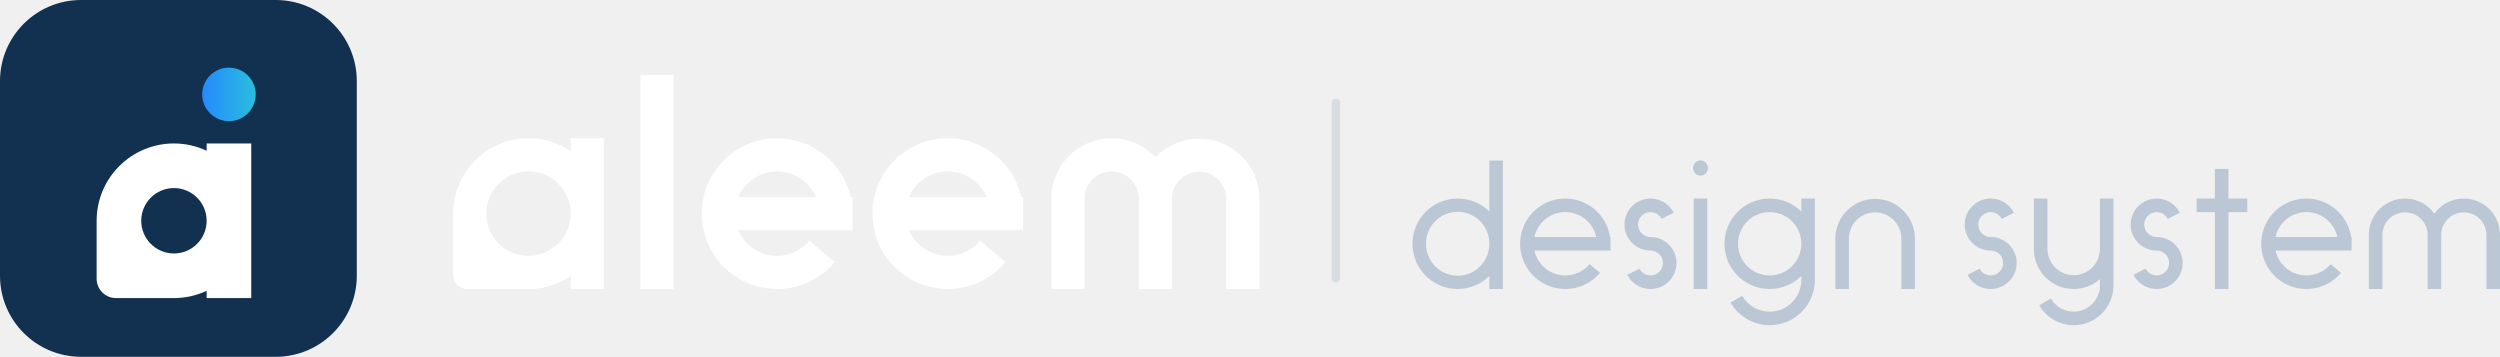
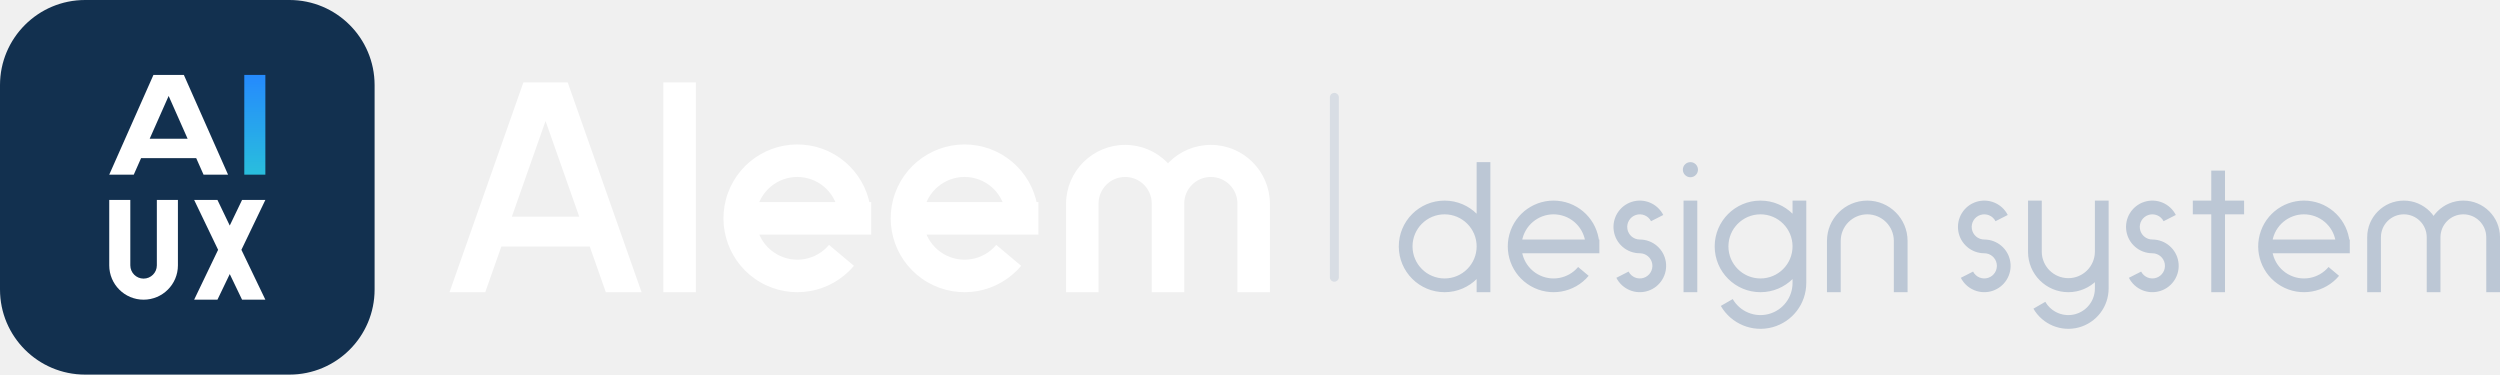
- <svg xmlns="http://www.w3.org/2000/svg" width="840.816" height="120" viewBox="0 0 840.816 120" role="img" aria-label="Aleem Design System">
+ <svg xmlns="http://www.w3.org/2000/svg" width="800.854" height="120" viewBox="0 0 800.854 120" role="img" aria-label="Aleem Design System">
  <defs>
-     <linearGradient id="aleem-spark" x1="0" y1="0" x2="1" y2="0">
+     <linearGradient id="aleem-signal" x1="0" y1="0" x2="0" y2="1">
      <stop stop-color="#258AFD" />
      <stop offset="1" stop-color="#29BEDD" />
    </linearGradient>
  </defs>
  <path d="M27.27 0H92.73A27.27 27.27 0 0 1 120 27.27V92.73A27.27 27.27 0 0 1 92.73 120H27.27A27.27 27.27 0 0 1 0 92.73V27.27A27.27 27.27 0 0 1 27.27 0Z" fill="#12304F" />
-   <path d="M58.5 48.25A26 26 0 0 1 69.5 50.692V48.25H84.5V100.25H69.5V97.808A26 26 0 0 1 58.5 100.25H39A6.5 6.5 0 0 1 32.5 93.75V74.25A26 26 0 0 1 58.5 48.25ZM47.5 74.25A11 11 0 1 0 69.5 74.25A11 11 0 1 0 47.5 74.25Z" fill="#FFFFFF" />
-   <circle cx="77" cy="31.75" r="9" fill="url(#aleem-spark)" />
-   <path d="M177.752 46.496A25.352 25.352 0 0 1 203.104 71.848A25.352 25.352 0 0 1 177.752 97.2L157.085 97.2A4.685 4.685 0 0 1 152.4 92.515L152.4 71.848A25.352 25.352 0 0 1 177.752 46.496ZM163.555 71.848A14.197 14.197 0 1 0 191.949 71.848A14.197 14.197 0 1 0 163.555 71.848ZM191.949 46.496H203.104V97.2H191.949ZM215.375 25.2H226.53V97.2H215.375ZM280.784 88.144A25.352 25.352 0 1 1 286.715 71.848L275.561 71.848A14.197 14.197 0 1 0 272.239 80.974L280.784 88.144ZM241.589 66.27H286.715V77.425H241.589ZM338.181 88.144A25.352 25.352 0 1 1 344.113 71.848L332.958 71.848A14.197 14.197 0 1 0 329.636 80.974L338.181 88.144ZM298.986 66.27H344.113V77.425H298.986ZM353.594 66.777H364.749V97.2H353.594ZM353.594 66.777A20.282 20.282 0 0 1 394.158 66.777H383.003A9.127 9.127 0 0 0 364.749 66.777ZM383.003 66.777H394.158V97.2H383.003ZM383.003 66.777A20.282 20.282 0 0 1 423.566 66.777H412.411A9.127 9.127 0 0 0 394.158 66.777ZM412.411 66.777H423.566V97.2H412.411Z" fill="#FFFFFF" />
-   <rect x="447.866" y="33.12" width="2.88" height="61.92" rx="1.44" fill="#BCC7D5" fill-opacity="0.45" />
-   <path d="M475.046 81.989A15.211 15.211 0 1 1 505.469 81.989A15.211 15.211 0 1 1 475.046 81.989ZM479.61 81.989A10.648 10.648 0 1 0 500.905 81.989A10.648 10.648 0 1 0 479.61 81.989ZM500.905 54H505.469V97.2H500.905ZM538.113 91.766A15.211 15.211 0 1 1 541.672 81.989L537.108 81.989A10.648 10.648 0 1 0 534.617 88.833L538.113 91.766ZM513.531 79.707H541.672V84.27H513.531ZM555.103 84.27A8.746 8.746 0 1 1 562.896 71.553L558.83 73.625A4.183 4.183 0 1 0 555.103 79.707L555.103 84.27ZM555.103 79.707A8.746 8.746 0 1 1 547.31 92.424L551.376 90.352A4.183 4.183 0 1 0 555.103 84.27L555.103 79.707ZM569.63 66.777H574.193V97.2H569.63ZM569.402 56.51A2.51 2.51 0 1 1 574.421 56.51A2.51 2.51 0 1 1 569.402 56.51ZM579.974 81.989A15.211 15.211 0 1 1 610.396 81.989A15.211 15.211 0 1 1 579.974 81.989ZM584.537 81.989A10.648 10.648 0 1 0 605.833 81.989A10.648 10.648 0 1 0 584.537 81.989ZM605.833 66.777H610.396V94.158H605.833ZM610.396 94.158A15.211 15.211 0 0 1 582.012 101.763L585.963 99.482A10.648 10.648 0 0 0 605.833 94.158L610.396 94.158ZM617.272 80.163H621.835V97.2H617.272ZM617.272 80.163A13.386 13.386 0 0 1 644.043 80.163H639.48A8.823 8.823 0 0 0 621.835 80.163ZM639.48 80.163H644.043V97.2H639.48ZM669.522 84.27A8.746 8.746 0 1 1 677.315 71.553L673.249 73.625A4.183 4.183 0 1 0 669.522 79.707L669.522 84.27ZM669.522 79.707A8.746 8.746 0 1 1 661.729 92.424L665.795 90.352A4.183 4.183 0 1 0 669.522 84.27L669.522 79.707ZM684.049 66.777H688.612V83.814H684.049ZM710.821 83.814A13.386 13.386 0 0 1 684.049 83.814H688.612A8.823 8.823 0 0 0 706.257 83.814ZM706.257 66.777H710.821V95.983H706.257ZM710.821 95.983A13.386 13.386 0 0 1 685.842 102.676L689.794 100.394A8.823 8.823 0 0 0 706.257 95.983L710.821 95.983ZM725.348 84.27A8.746 8.746 0 1 1 733.141 71.553L729.075 73.625A4.183 4.183 0 1 0 725.348 79.707L725.348 84.27ZM725.348 79.707A8.746 8.746 0 1 1 717.555 92.424L721.621 90.352A4.183 4.183 0 1 0 725.348 84.27L725.348 79.707ZM744.912 56.811H749.476V97.2H744.912ZM738.779 66.777H755.816V71.341H738.779ZM787.365 91.766A15.211 15.211 0 1 1 790.923 81.989L786.36 81.989A10.648 10.648 0 1 0 783.869 88.833L787.365 91.766ZM762.783 79.707H790.923V84.27H762.783ZM796.704 78.946H801.267V97.2H796.704ZM796.704 78.946A12.169 12.169 0 0 1 821.042 78.946H816.478A7.606 7.606 0 0 0 801.267 78.946ZM816.478 78.946H821.042V97.2H816.478ZM816.478 78.946A12.169 12.169 0 0 1 840.816 78.946H836.253A7.606 7.606 0 0 0 821.042 78.946ZM836.253 78.946H840.816V97.2H836.253Z" fill="#BCC7D5" />
+   <path d="M49.154 24H57.01L42.851 55.95H34.994ZM51.039 24H58.896L73.055 55.95H65.199ZM43.368 44.448H64.682V50.658H43.368ZM34.994 64.05H41.744V85H34.994ZM56.994 85A11 11 0 0 1 34.994 85H41.744A4.25 4.25 0 0 0 50.244 85ZM50.244 64.05H56.994V85H50.244ZM77.541 64.05H85.006L69.659 96H62.194ZM62.194 64.05H69.659L85.006 96H77.541Z" fill="#FFFFFF" />
+   <path d="M78.256 24H85.006V55.95H78.256Z" fill="url(#aleem-signal)" />
+   <path d="M167.661 26.4H179.112L155.45 93.6H144ZM170.41 26.4H181.86L205.521 93.6H194.071ZM157.535 69.408H191.986V78.986H157.535ZM212.497 26.4H222.908V93.6H212.497ZM273.546 85.147A23.662 23.662 0 1 1 279.081 69.938L268.67 69.938A13.251 13.251 0 1 0 265.57 78.455L273.546 85.147ZM236.963 64.732H279.081V75.144H236.963ZM327.116 85.147A23.662 23.662 0 1 1 332.652 69.938L322.241 69.938A13.251 13.251 0 1 0 319.141 78.455L327.116 85.147ZM290.534 64.732H332.652V75.144H290.534ZM341.502 65.206H351.913V93.6H341.502ZM341.502 65.206A18.93 18.93 0 0 1 379.361 65.206H368.95A8.518 8.518 0 0 0 351.913 65.206ZM368.95 65.206H379.361V93.6H368.95ZM368.95 65.206A18.93 18.93 0 0 1 406.809 65.206H396.398A8.518 8.518 0 0 0 379.361 65.206ZM396.398 65.206H406.809V93.6H396.398Z" fill="#FFFFFF" />
+   <rect x="426.009" y="29.76" width="2.88" height="60.48" rx="1.44" fill="#BCC7D5" fill-opacity="0.45" />
+   <path d="M448.089 78.93A14.67 14.67 0 1 1 477.43 78.93A14.67 14.67 0 1 1 448.089 78.93ZM452.49 78.93A10.269 10.269 0 1 0 473.029 78.93A10.269 10.269 0 1 0 452.49 78.93ZM473.029 51.936H477.43V93.6H473.029ZM508.913 88.359A14.67 14.67 0 1 1 512.345 78.93L507.944 78.93A10.269 10.269 0 1 0 505.542 85.531L508.913 88.359ZM485.205 76.729H512.345V81.13H485.205ZM525.299 81.13A8.435 8.435 0 1 1 532.815 68.865L528.894 70.863A4.034 4.034 0 1 0 525.299 76.729L525.299 81.13ZM525.299 76.729A8.435 8.435 0 1 1 517.783 88.994L521.705 86.996A4.034 4.034 0 1 0 525.299 81.13L525.299 76.729ZM539.309 64.259H543.711V93.6H539.309ZM539.089 54.357A2.421 2.421 0 1 1 543.931 54.357A2.421 2.421 0 1 1 539.089 54.357ZM549.285 78.93A14.67 14.67 0 1 1 578.626 78.93A14.67 14.67 0 1 1 549.285 78.93ZM553.686 78.93A10.269 10.269 0 1 0 574.225 78.93A10.269 10.269 0 1 0 553.686 78.93ZM574.225 64.259H578.626V90.666H574.225ZM578.626 90.666A14.67 14.67 0 0 1 551.251 98.001L555.062 95.801A10.269 10.269 0 0 0 574.225 90.666L578.626 90.666ZM585.257 77.169H589.658V93.6H585.257ZM585.257 77.169A12.91 12.91 0 0 1 611.077 77.169H606.676A8.509 8.509 0 0 0 589.658 77.169ZM606.676 77.169H611.077V93.6H606.676ZM635.65 81.13A8.435 8.435 0 1 1 643.166 68.865L639.245 70.863A4.034 4.034 0 1 0 635.65 76.729L635.65 81.13ZM635.65 76.729A8.435 8.435 0 1 1 628.134 88.994L632.056 86.996A4.034 4.034 0 1 0 635.65 81.13L635.65 76.729ZM649.66 64.259H654.062V80.69H649.66ZM675.48 80.69A12.91 12.91 0 0 1 649.66 80.69H654.062A8.509 8.509 0 0 0 671.079 80.69ZM671.079 64.259H675.48V92.426H671.079ZM675.48 92.426A12.91 12.91 0 0 1 651.39 98.881L655.201 96.681A8.509 8.509 0 0 0 671.079 92.426L675.48 92.426ZM689.491 81.13A8.435 8.435 0 1 1 697.007 68.865L693.085 70.863A4.034 4.034 0 1 0 689.491 76.729L689.491 81.13ZM689.491 76.729A8.435 8.435 0 1 1 681.975 88.994L685.896 86.996A4.034 4.034 0 1 0 689.491 81.13L689.491 76.729ZM708.36 54.647H712.761V93.6H708.36ZM702.445 64.259H718.875V68.66H702.445ZM749.302 88.359A14.67 14.67 0 1 1 752.735 78.93L748.334 78.93A10.269 10.269 0 1 0 745.931 85.531L749.302 88.359ZM725.595 76.729H752.735V81.13H725.595ZM758.31 75.995H762.711V93.6H758.31ZM758.31 75.995A11.736 11.736 0 0 1 781.782 75.995H777.381A7.335 7.335 0 0 0 762.711 75.995ZM777.381 75.995H781.782V93.6H777.381ZM777.381 75.995A11.736 11.736 0 0 1 800.854 75.995H796.453A7.335 7.335 0 0 0 781.782 75.995ZM796.453 75.995H800.854V93.6H796.453Z" fill="#BCC7D5" />
</svg>
